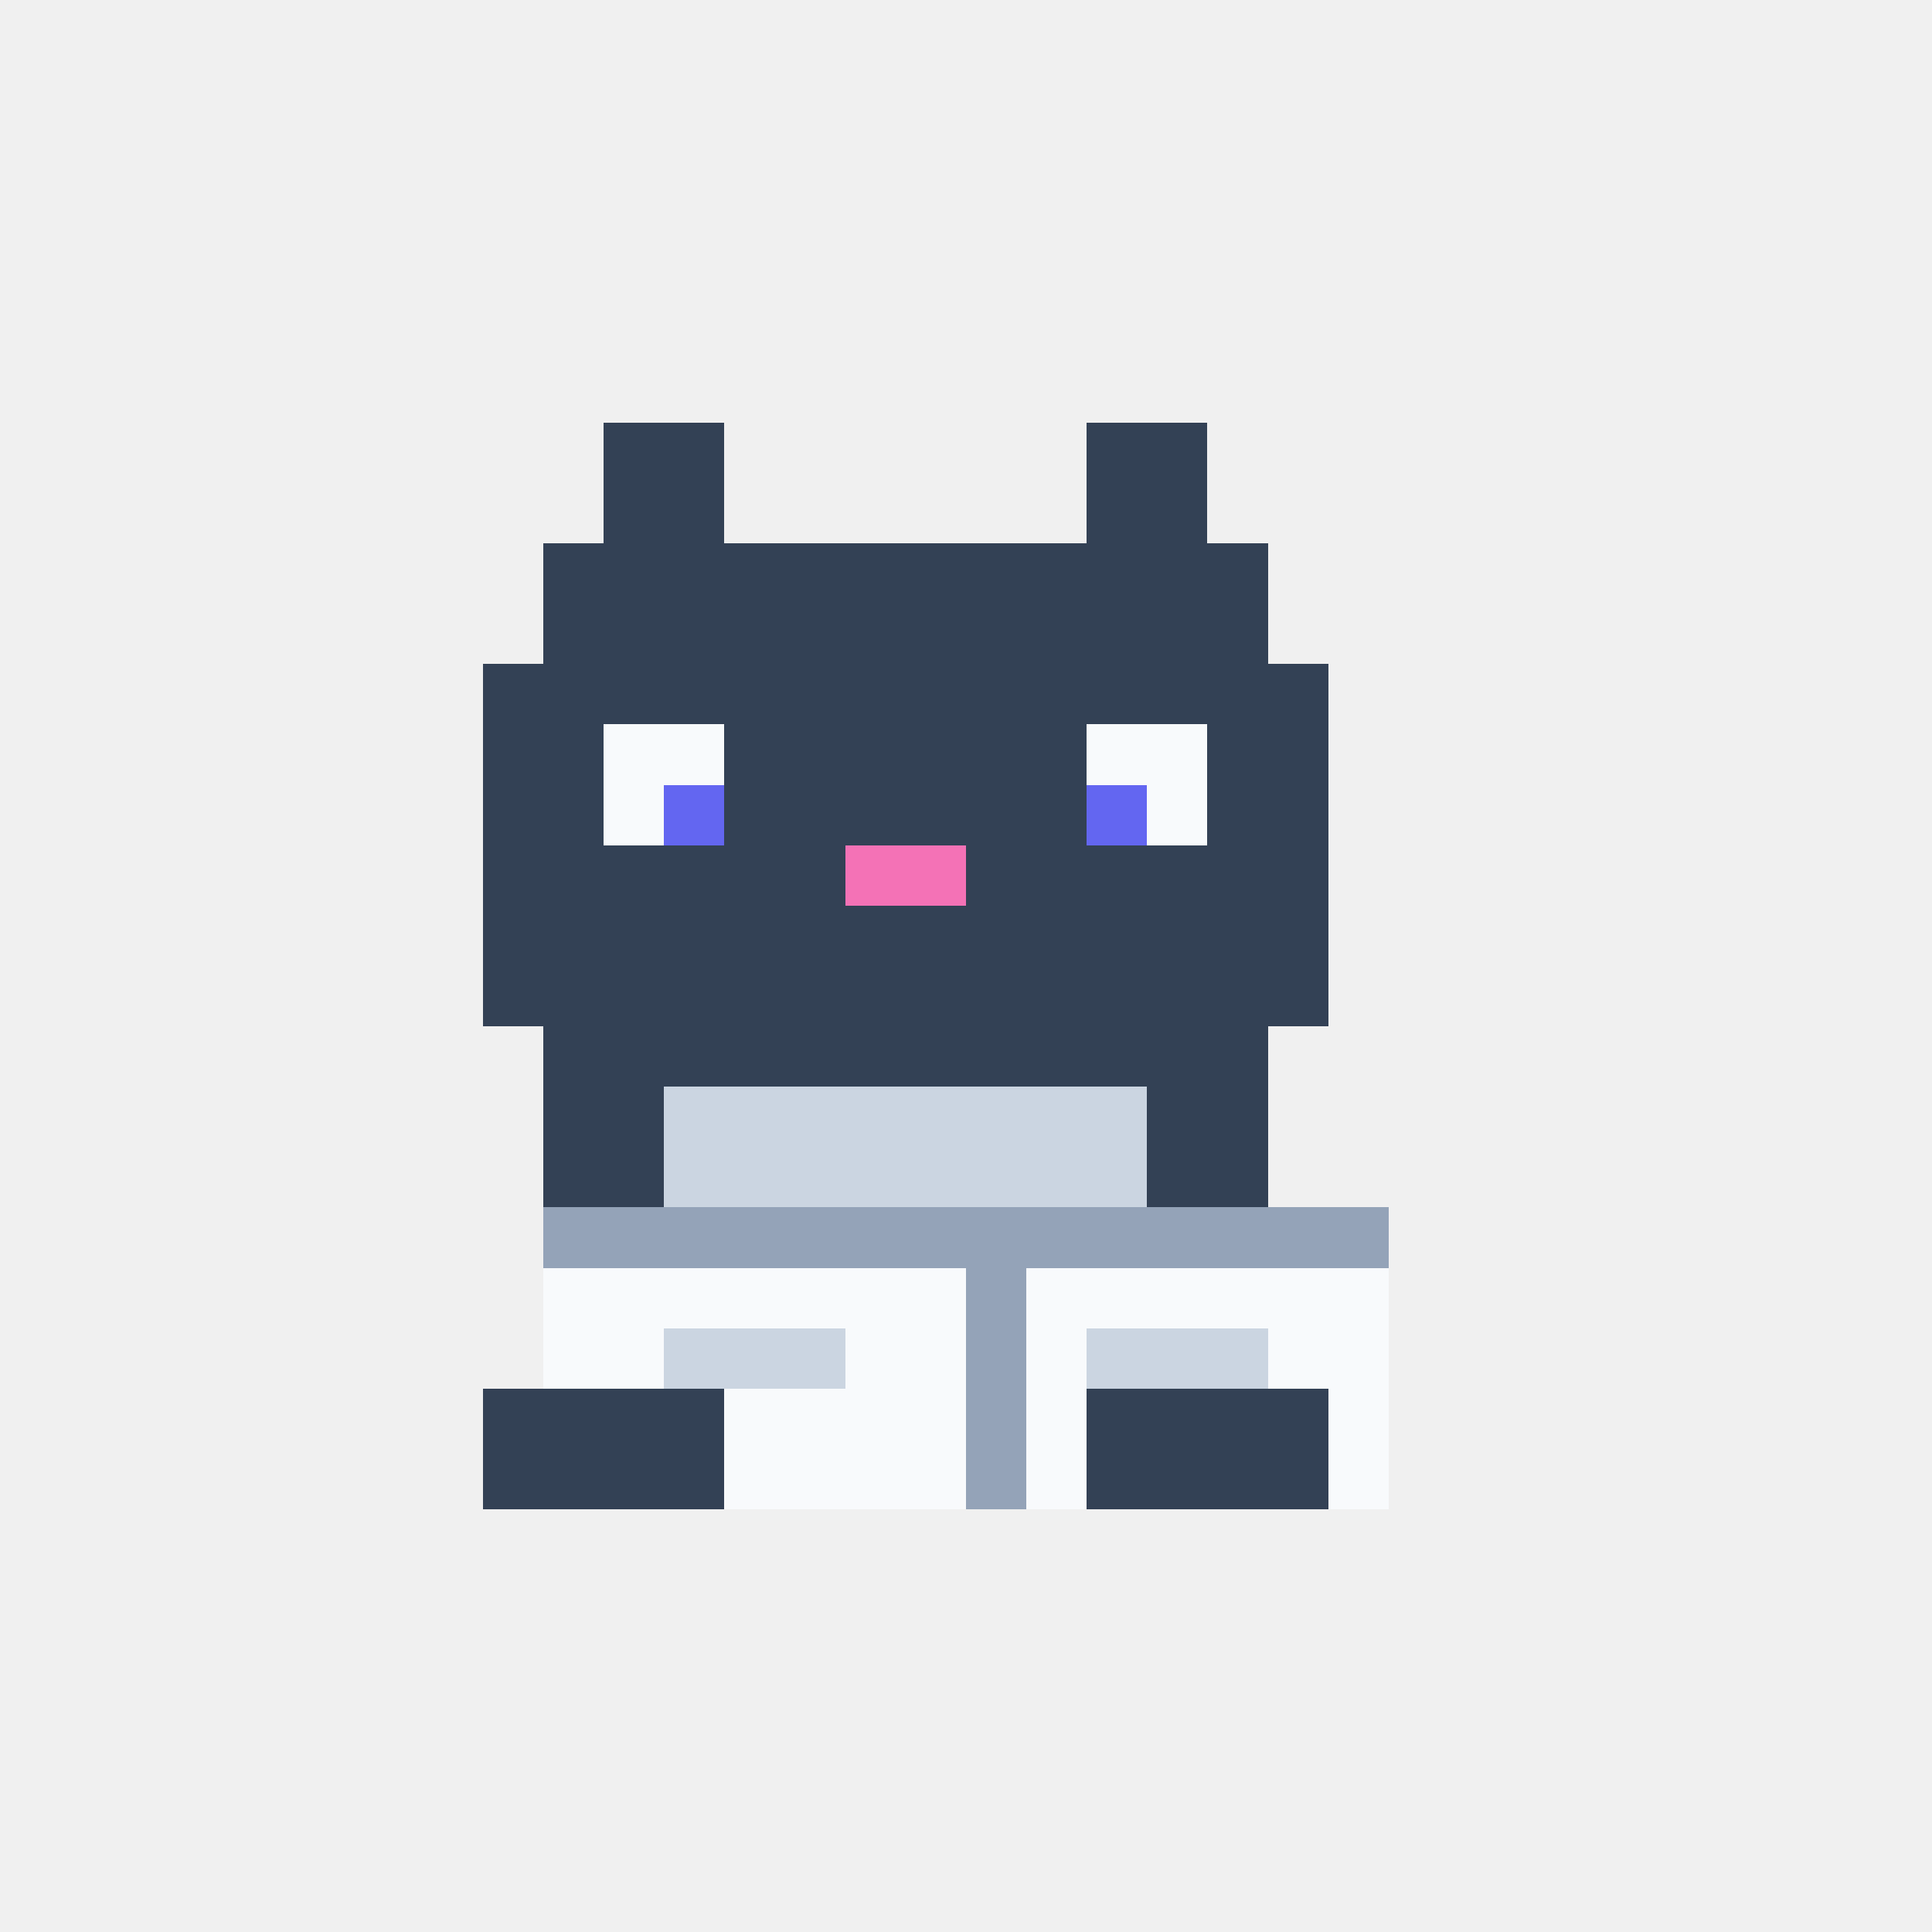
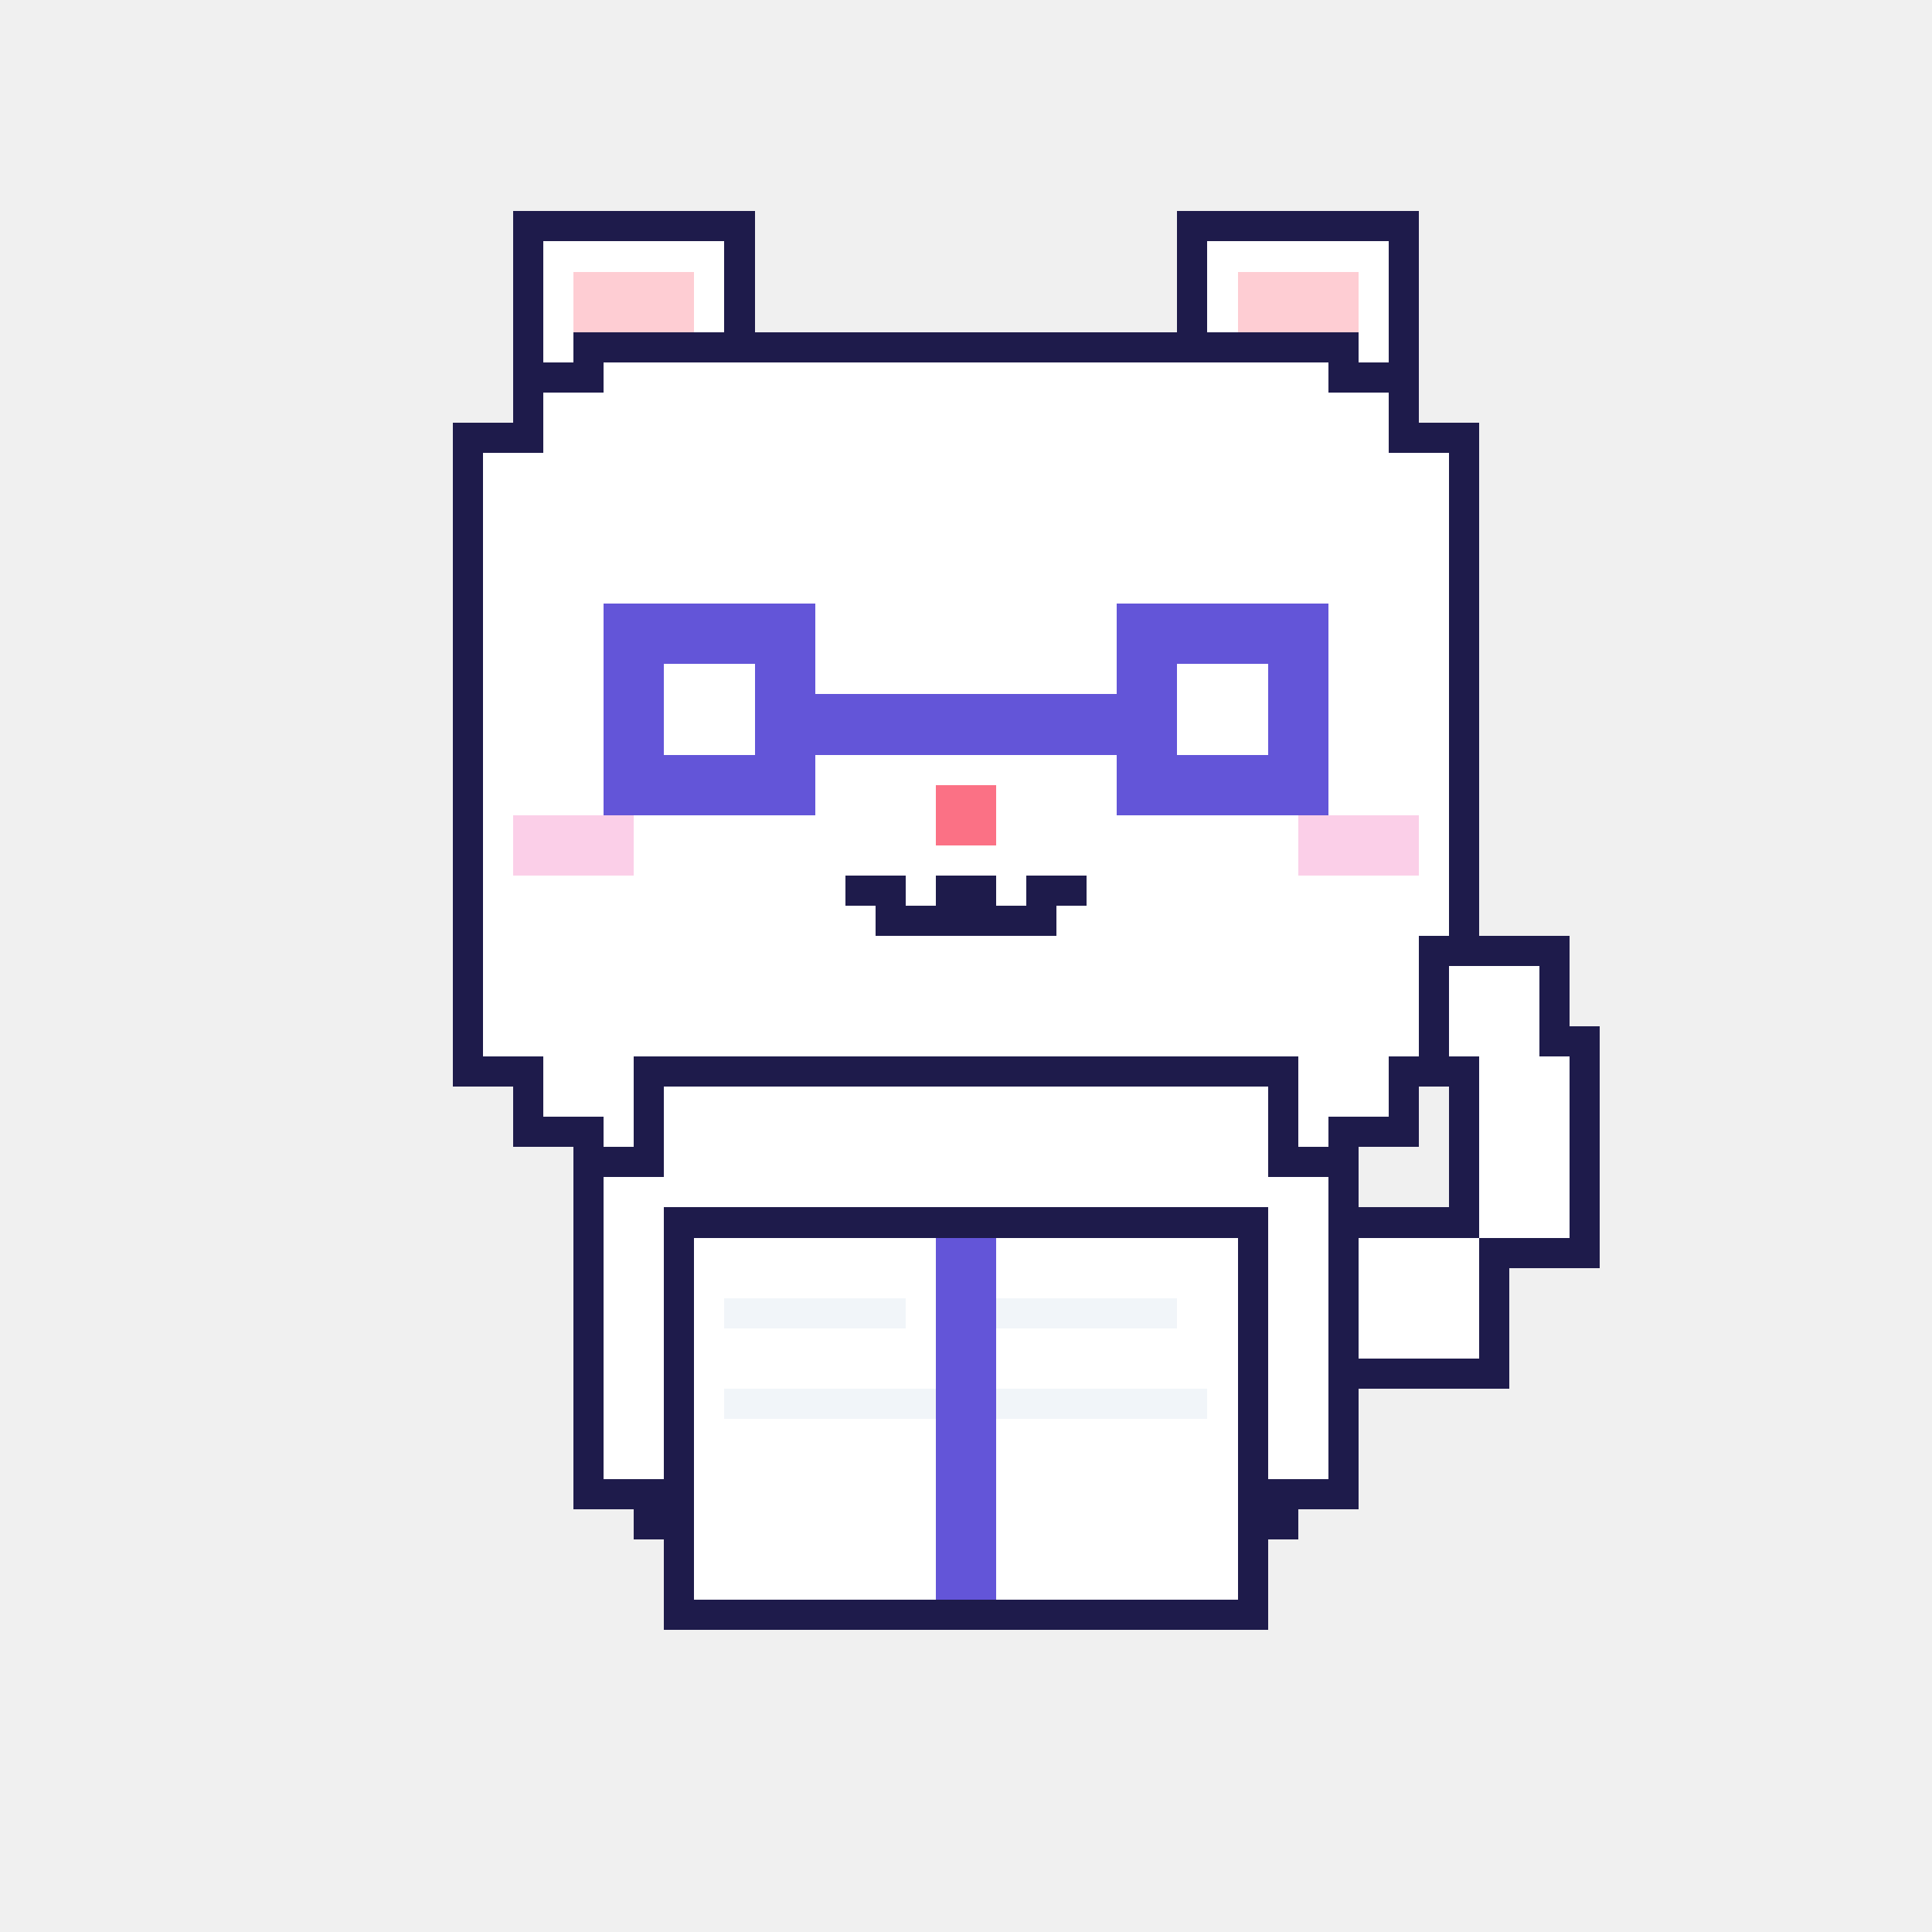
- <svg xmlns="http://www.w3.org/2000/svg" viewBox="0 0 32 32" shape-rendering="crispEdges">
-   <rect x="10" y="7" width="2" height="2" fill="#334155" />
-   <rect x="18" y="7" width="2" height="2" fill="#334155" />
-   <rect x="9" y="9" width="12" height="2" fill="#334155" />
-   <rect x="8" y="11" width="14" height="6" fill="#334155" />
-   <rect x="10" y="12" width="2" height="2" fill="#F8FAFC" />
-   <rect x="18" y="12" width="2" height="2" fill="#F8FAFC" />
-   <rect x="11" y="13" width="1" height="1" fill="#6366F1" />
-   <rect x="18" y="13" width="1" height="1" fill="#6366F1" />
-   <rect x="14" y="14" width="2" height="1" fill="#F472B6" />
-   <rect x="9" y="17" width="12" height="6" fill="#334155" />
-   <rect x="11" y="18" width="8" height="4" fill="#CBD5E1" />
-   <rect x="9" y="20" width="14" height="5" fill="#F8FAFC" />
-   <rect x="9" y="20" width="14" height="1" fill="#94A3B8" />
-   <rect x="16" y="20" width="1" height="5" fill="#94A3B8" />
-   <rect x="11" y="22" width="3" height="1" fill="#CBD5E1" />
-   <rect x="18" y="22" width="3" height="1" fill="#CBD5E1" />
-   <rect x="8" y="23" width="4" height="2" fill="#334155" />
-   <rect x="18" y="23" width="4" height="2" fill="#334155" />
+ <svg xmlns="http://www.w3.org/2000/svg" viewBox="0 0 64 64" width="64" height="64" shape-rendering="crispEdges">
+   <rect width="64" height="64" fill="none" />
+   <rect x="17" y="7" width="8" height="1" fill="#1e1b4b" />
+   <rect x="39" y="7" width="8" height="1" fill="#1e1b4b" />
+   <rect x="17" y="8" width="1" height="1" fill="#1e1b4b" />
+   <rect x="18" y="8" width="6" height="1" fill="#ffffff" />
+   <rect x="24" y="8" width="1" height="1" fill="#1e1b4b" />
+   <rect x="39" y="8" width="1" height="1" fill="#1e1b4b" />
+   <rect x="40" y="8" width="6" height="1" fill="#ffffff" />
+   <rect x="46" y="8" width="1" height="1" fill="#1e1b4b" />
+   <rect x="17" y="9" width="1" height="1" fill="#1e1b4b" />
+   <rect x="18" y="9" width="1" height="1" fill="#ffffff" />
+   <rect x="19" y="9" width="4" height="1" fill="#fecdd3" />
+   <rect x="23" y="9" width="1" height="1" fill="#ffffff" />
+   <rect x="24" y="9" width="1" height="1" fill="#1e1b4b" />
+   <rect x="39" y="9" width="1" height="1" fill="#1e1b4b" />
+   <rect x="40" y="9" width="1" height="1" fill="#ffffff" />
+   <rect x="41" y="9" width="4" height="1" fill="#fecdd3" />
+   <rect x="45" y="9" width="1" height="1" fill="#ffffff" />
+   <rect x="46" y="9" width="1" height="1" fill="#1e1b4b" />
+   <rect x="17" y="10" width="1" height="1" fill="#1e1b4b" />
+   <rect x="18" y="10" width="1" height="1" fill="#ffffff" />
+   <rect x="19" y="10" width="4" height="1" fill="#fecdd3" />
+   <rect x="23" y="10" width="1" height="1" fill="#ffffff" />
+   <rect x="24" y="10" width="1" height="1" fill="#1e1b4b" />
+   <rect x="39" y="10" width="1" height="1" fill="#1e1b4b" />
+   <rect x="40" y="10" width="1" height="1" fill="#ffffff" />
+   <rect x="41" y="10" width="4" height="1" fill="#fecdd3" />
+   <rect x="45" y="10" width="1" height="1" fill="#ffffff" />
+   <rect x="46" y="10" width="1" height="1" fill="#1e1b4b" />
+   <rect x="17" y="11" width="1" height="1" fill="#1e1b4b" />
+   <rect x="18" y="11" width="1" height="1" fill="#ffffff" />
+   <rect x="19" y="11" width="26" height="1" fill="#1e1b4b" />
+   <rect x="45" y="11" width="1" height="1" fill="#ffffff" />
+   <rect x="46" y="11" width="1" height="1" fill="#1e1b4b" />
+   <rect x="17" y="12" width="3" height="1" fill="#1e1b4b" />
+   <rect x="20" y="12" width="24" height="1" fill="#ffffff" />
+   <rect x="44" y="12" width="3" height="1" fill="#1e1b4b" />
+   <rect x="17" y="13" width="1" height="1" fill="#1e1b4b" />
+   <rect x="18" y="13" width="28" height="1" fill="#ffffff" />
+   <rect x="46" y="13" width="1" height="1" fill="#1e1b4b" />
+   <rect x="15" y="14" width="3" height="1" fill="#1e1b4b" />
+   <rect x="18" y="14" width="28" height="1" fill="#ffffff" />
+   <rect x="46" y="14" width="3" height="1" fill="#1e1b4b" />
+   <rect x="15" y="15" width="1" height="1" fill="#1e1b4b" />
+   <rect x="16" y="15" width="32" height="1" fill="#ffffff" />
+   <rect x="48" y="15" width="1" height="1" fill="#1e1b4b" />
+   <rect x="15" y="16" width="1" height="1" fill="#1e1b4b" />
+   <rect x="16" y="16" width="32" height="1" fill="#ffffff" />
+   <rect x="48" y="16" width="1" height="1" fill="#1e1b4b" />
+   <rect x="15" y="17" width="1" height="1" fill="#1e1b4b" />
+   <rect x="16" y="17" width="32" height="1" fill="#ffffff" />
+   <rect x="48" y="17" width="1" height="1" fill="#1e1b4b" />
+   <rect x="15" y="18" width="1" height="1" fill="#1e1b4b" />
+   <rect x="16" y="18" width="32" height="1" fill="#ffffff" />
+   <rect x="48" y="18" width="1" height="1" fill="#1e1b4b" />
+   <rect x="15" y="19" width="1" height="1" fill="#1e1b4b" />
+   <rect x="16" y="19" width="32" height="1" fill="#ffffff" />
+   <rect x="48" y="19" width="1" height="1" fill="#1e1b4b" />
+   <rect x="15" y="20" width="1" height="1" fill="#1e1b4b" />
+   <rect x="16" y="20" width="4" height="1" fill="#ffffff" />
+   <rect x="20" y="20" width="7" height="1" fill="#6355d8" />
+   <rect x="27" y="20" width="10" height="1" fill="#ffffff" />
+   <rect x="37" y="20" width="7" height="1" fill="#6355d8" />
+   <rect x="44" y="20" width="4" height="1" fill="#ffffff" />
+   <rect x="48" y="20" width="1" height="1" fill="#1e1b4b" />
+   <rect x="15" y="21" width="1" height="1" fill="#1e1b4b" />
+   <rect x="16" y="21" width="4" height="1" fill="#ffffff" />
+   <rect x="20" y="21" width="7" height="1" fill="#6355d8" />
+   <rect x="27" y="21" width="10" height="1" fill="#ffffff" />
+   <rect x="37" y="21" width="7" height="1" fill="#6355d8" />
+   <rect x="44" y="21" width="4" height="1" fill="#ffffff" />
+   <rect x="48" y="21" width="1" height="1" fill="#1e1b4b" />
+   <rect x="15" y="22" width="1" height="1" fill="#1e1b4b" />
+   <rect x="16" y="22" width="4" height="1" fill="#ffffff" />
+   <rect x="20" y="22" width="2" height="1" fill="#6355d8" />
+   <rect x="22" y="22" width="3" height="1" fill="#ffffff" />
+   <rect x="25" y="22" width="2" height="1" fill="#6355d8" />
+   <rect x="27" y="22" width="10" height="1" fill="#ffffff" />
+   <rect x="37" y="22" width="2" height="1" fill="#6355d8" />
+   <rect x="39" y="22" width="3" height="1" fill="#ffffff" />
+   <rect x="42" y="22" width="2" height="1" fill="#6355d8" />
+   <rect x="44" y="22" width="4" height="1" fill="#ffffff" />
+   <rect x="48" y="22" width="1" height="1" fill="#1e1b4b" />
+   <rect x="15" y="23" width="1" height="1" fill="#1e1b4b" />
+   <rect x="16" y="23" width="4" height="1" fill="#ffffff" />
+   <rect x="20" y="23" width="2" height="1" fill="#6355d8" />
+   <rect x="22" y="23" width="3" height="1" fill="#ffffff" />
+   <rect x="25" y="23" width="14" height="1" fill="#6355d8" />
+   <rect x="39" y="23" width="3" height="1" fill="#ffffff" />
+   <rect x="42" y="23" width="2" height="1" fill="#6355d8" />
+   <rect x="44" y="23" width="4" height="1" fill="#ffffff" />
+   <rect x="48" y="23" width="1" height="1" fill="#1e1b4b" />
+   <rect x="15" y="24" width="1" height="1" fill="#1e1b4b" />
+   <rect x="16" y="24" width="4" height="1" fill="#ffffff" />
+   <rect x="20" y="24" width="2" height="1" fill="#6355d8" />
+   <rect x="22" y="24" width="3" height="1" fill="#ffffff" />
+   <rect x="25" y="24" width="14" height="1" fill="#6355d8" />
+   <rect x="39" y="24" width="3" height="1" fill="#ffffff" />
+   <rect x="42" y="24" width="2" height="1" fill="#6355d8" />
+   <rect x="44" y="24" width="4" height="1" fill="#ffffff" />
+   <rect x="48" y="24" width="1" height="1" fill="#1e1b4b" />
+   <rect x="15" y="25" width="1" height="1" fill="#1e1b4b" />
+   <rect x="16" y="25" width="4" height="1" fill="#ffffff" />
+   <rect x="20" y="25" width="7" height="1" fill="#6355d8" />
+   <rect x="27" y="25" width="10" height="1" fill="#ffffff" />
+   <rect x="37" y="25" width="7" height="1" fill="#6355d8" />
+   <rect x="44" y="25" width="4" height="1" fill="#ffffff" />
+   <rect x="48" y="25" width="1" height="1" fill="#1e1b4b" />
+   <rect x="15" y="26" width="1" height="1" fill="#1e1b4b" />
+   <rect x="16" y="26" width="4" height="1" fill="#ffffff" />
+   <rect x="20" y="26" width="7" height="1" fill="#6355d8" />
+   <rect x="27" y="26" width="4" height="1" fill="#ffffff" />
+   <rect x="31" y="26" width="2" height="1" fill="#fb7185" />
+   <rect x="33" y="26" width="4" height="1" fill="#ffffff" />
+   <rect x="37" y="26" width="7" height="1" fill="#6355d8" />
+   <rect x="44" y="26" width="4" height="1" fill="#ffffff" />
+   <rect x="48" y="26" width="1" height="1" fill="#1e1b4b" />
+   <rect x="15" y="27" width="1" height="1" fill="#1e1b4b" />
+   <rect x="16" y="27" width="1" height="1" fill="#ffffff" />
+   <rect x="17" y="27" width="4" height="1" fill="#fbcfe8" />
+   <rect x="21" y="27" width="10" height="1" fill="#ffffff" />
+   <rect x="31" y="27" width="2" height="1" fill="#fb7185" />
+   <rect x="33" y="27" width="10" height="1" fill="#ffffff" />
+   <rect x="43" y="27" width="4" height="1" fill="#fbcfe8" />
+   <rect x="47" y="27" width="1" height="1" fill="#ffffff" />
+   <rect x="48" y="27" width="1" height="1" fill="#1e1b4b" />
+   <rect x="15" y="28" width="1" height="1" fill="#1e1b4b" />
+   <rect x="16" y="28" width="1" height="1" fill="#ffffff" />
+   <rect x="17" y="28" width="4" height="1" fill="#fbcfe8" />
+   <rect x="21" y="28" width="22" height="1" fill="#ffffff" />
+   <rect x="43" y="28" width="4" height="1" fill="#fbcfe8" />
+   <rect x="47" y="28" width="1" height="1" fill="#ffffff" />
+   <rect x="48" y="28" width="1" height="1" fill="#1e1b4b" />
+   <rect x="15" y="29" width="1" height="1" fill="#1e1b4b" />
+   <rect x="16" y="29" width="12" height="1" fill="#ffffff" />
+   <rect x="28" y="29" width="2" height="1" fill="#1e1b4b" />
+   <rect x="30" y="29" width="1" height="1" fill="#ffffff" />
+   <rect x="31" y="29" width="2" height="1" fill="#1e1b4b" />
+   <rect x="33" y="29" width="1" height="1" fill="#ffffff" />
+   <rect x="34" y="29" width="2" height="1" fill="#1e1b4b" />
+   <rect x="36" y="29" width="12" height="1" fill="#ffffff" />
+   <rect x="48" y="29" width="1" height="1" fill="#1e1b4b" />
+   <rect x="15" y="30" width="1" height="1" fill="#1e1b4b" />
+   <rect x="16" y="30" width="13" height="1" fill="#ffffff" />
+   <rect x="29" y="30" width="6" height="1" fill="#1e1b4b" />
+   <rect x="35" y="30" width="13" height="1" fill="#ffffff" />
+   <rect x="48" y="30" width="1" height="1" fill="#1e1b4b" />
+   <rect x="15" y="31" width="1" height="1" fill="#1e1b4b" />
+   <rect x="16" y="31" width="31" height="1" fill="#ffffff" />
+   <rect x="47" y="31" width="5" height="1" fill="#1e1b4b" />
+   <rect x="15" y="32" width="1" height="1" fill="#1e1b4b" />
+   <rect x="16" y="32" width="31" height="1" fill="#ffffff" />
+   <rect x="47" y="32" width="1" height="1" fill="#1e1b4b" />
+   <rect x="48" y="32" width="3" height="1" fill="#ffffff" />
+   <rect x="51" y="32" width="1" height="1" fill="#1e1b4b" />
+   <rect x="15" y="33" width="1" height="1" fill="#1e1b4b" />
+   <rect x="16" y="33" width="31" height="1" fill="#ffffff" />
+   <rect x="47" y="33" width="1" height="1" fill="#1e1b4b" />
+   <rect x="48" y="33" width="3" height="1" fill="#ffffff" />
+   <rect x="51" y="33" width="1" height="1" fill="#1e1b4b" />
+   <rect x="15" y="34" width="1" height="1" fill="#1e1b4b" />
+   <rect x="16" y="34" width="31" height="1" fill="#ffffff" />
+   <rect x="47" y="34" width="1" height="1" fill="#1e1b4b" />
+   <rect x="48" y="34" width="3" height="1" fill="#ffffff" />
+   <rect x="51" y="34" width="2" height="1" fill="#1e1b4b" />
+   <rect x="15" y="35" width="3" height="1" fill="#1e1b4b" />
+   <rect x="18" y="35" width="3" height="1" fill="#ffffff" />
+   <rect x="21" y="35" width="22" height="1" fill="#1e1b4b" />
+   <rect x="43" y="35" width="3" height="1" fill="#ffffff" />
+   <rect x="46" y="35" width="3" height="1" fill="#1e1b4b" />
+   <rect x="49" y="35" width="3" height="1" fill="#ffffff" />
+   <rect x="52" y="35" width="1" height="1" fill="#1e1b4b" />
+   <rect x="17" y="36" width="1" height="1" fill="#1e1b4b" />
+   <rect x="18" y="36" width="3" height="1" fill="#ffffff" />
+   <rect x="21" y="36" width="1" height="1" fill="#1e1b4b" />
+   <rect x="22" y="36" width="20" height="1" fill="#ffffff" />
+   <rect x="42" y="36" width="1" height="1" fill="#1e1b4b" />
+   <rect x="43" y="36" width="3" height="1" fill="#ffffff" />
+   <rect x="46" y="36" width="1" height="1" fill="#1e1b4b" />
+   <rect x="48" y="36" width="1" height="1" fill="#1e1b4b" />
+   <rect x="49" y="36" width="3" height="1" fill="#ffffff" />
+   <rect x="52" y="36" width="1" height="1" fill="#1e1b4b" />
+   <rect x="17" y="37" width="3" height="1" fill="#1e1b4b" />
+   <rect x="20" y="37" width="1" height="1" fill="#ffffff" />
+   <rect x="21" y="37" width="1" height="1" fill="#1e1b4b" />
+   <rect x="22" y="37" width="20" height="1" fill="#ffffff" />
+   <rect x="42" y="37" width="1" height="1" fill="#1e1b4b" />
+   <rect x="43" y="37" width="1" height="1" fill="#ffffff" />
+   <rect x="44" y="37" width="3" height="1" fill="#1e1b4b" />
+   <rect x="48" y="37" width="1" height="1" fill="#1e1b4b" />
+   <rect x="49" y="37" width="3" height="1" fill="#ffffff" />
+   <rect x="52" y="37" width="1" height="1" fill="#1e1b4b" />
+   <rect x="19" y="38" width="3" height="1" fill="#1e1b4b" />
+   <rect x="22" y="38" width="20" height="1" fill="#ffffff" />
+   <rect x="42" y="38" width="3" height="1" fill="#1e1b4b" />
+   <rect x="48" y="38" width="1" height="1" fill="#1e1b4b" />
+   <rect x="49" y="38" width="3" height="1" fill="#ffffff" />
+   <rect x="52" y="38" width="1" height="1" fill="#1e1b4b" />
+   <rect x="19" y="39" width="1" height="1" fill="#1e1b4b" />
+   <rect x="20" y="39" width="24" height="1" fill="#ffffff" />
+   <rect x="44" y="39" width="1" height="1" fill="#1e1b4b" />
+   <rect x="48" y="39" width="1" height="1" fill="#1e1b4b" />
+   <rect x="49" y="39" width="3" height="1" fill="#ffffff" />
+   <rect x="52" y="39" width="1" height="1" fill="#1e1b4b" />
+   <rect x="19" y="40" width="1" height="1" fill="#1e1b4b" />
+   <rect x="20" y="40" width="2" height="1" fill="#ffffff" />
+   <rect x="22" y="40" width="20" height="1" fill="#1e1b4b" />
+   <rect x="42" y="40" width="2" height="1" fill="#ffffff" />
+   <rect x="44" y="40" width="5" height="1" fill="#1e1b4b" />
+   <rect x="49" y="40" width="3" height="1" fill="#ffffff" />
+   <rect x="52" y="40" width="1" height="1" fill="#1e1b4b" />
+   <rect x="19" y="41" width="1" height="1" fill="#1e1b4b" />
+   <rect x="20" y="41" width="2" height="1" fill="#ffffff" />
+   <rect x="22" y="41" width="1" height="1" fill="#1e1b4b" />
+   <rect x="23" y="41" width="8" height="1" fill="#ffffff" />
+   <rect x="31" y="41" width="2" height="1" fill="#6355d8" />
+   <rect x="33" y="41" width="8" height="1" fill="#ffffff" />
+   <rect x="41" y="41" width="1" height="1" fill="#1e1b4b" />
+   <rect x="42" y="41" width="2" height="1" fill="#ffffff" />
+   <rect x="44" y="41" width="1" height="1" fill="#1e1b4b" />
+   <rect x="45" y="41" width="4" height="1" fill="#ffffff" />
+   <rect x="49" y="41" width="4" height="1" fill="#1e1b4b" />
+   <rect x="19" y="42" width="1" height="1" fill="#1e1b4b" />
+   <rect x="20" y="42" width="2" height="1" fill="#ffffff" />
+   <rect x="22" y="42" width="1" height="1" fill="#1e1b4b" />
+   <rect x="23" y="42" width="8" height="1" fill="#ffffff" />
+   <rect x="31" y="42" width="2" height="1" fill="#6355d8" />
+   <rect x="33" y="42" width="8" height="1" fill="#ffffff" />
+   <rect x="41" y="42" width="1" height="1" fill="#1e1b4b" />
+   <rect x="42" y="42" width="2" height="1" fill="#ffffff" />
+   <rect x="44" y="42" width="1" height="1" fill="#1e1b4b" />
+   <rect x="45" y="42" width="4" height="1" fill="#ffffff" />
+   <rect x="49" y="42" width="1" height="1" fill="#1e1b4b" />
+   <rect x="19" y="43" width="1" height="1" fill="#1e1b4b" />
+   <rect x="20" y="43" width="2" height="1" fill="#ffffff" />
+   <rect x="22" y="43" width="1" height="1" fill="#1e1b4b" />
+   <rect x="23" y="43" width="1" height="1" fill="#ffffff" />
+   <rect x="24" y="43" width="6" height="1" fill="#f1f5f9" />
+   <rect x="30" y="43" width="1" height="1" fill="#ffffff" />
+   <rect x="31" y="43" width="2" height="1" fill="#6355d8" />
+   <rect x="33" y="43" width="6" height="1" fill="#f1f5f9" />
+   <rect x="39" y="43" width="2" height="1" fill="#ffffff" />
+   <rect x="41" y="43" width="1" height="1" fill="#1e1b4b" />
+   <rect x="42" y="43" width="2" height="1" fill="#ffffff" />
+   <rect x="44" y="43" width="1" height="1" fill="#1e1b4b" />
+   <rect x="45" y="43" width="4" height="1" fill="#ffffff" />
+   <rect x="49" y="43" width="1" height="1" fill="#1e1b4b" />
+   <rect x="19" y="44" width="1" height="1" fill="#1e1b4b" />
+   <rect x="20" y="44" width="2" height="1" fill="#ffffff" />
+   <rect x="22" y="44" width="1" height="1" fill="#1e1b4b" />
+   <rect x="23" y="44" width="8" height="1" fill="#ffffff" />
+   <rect x="31" y="44" width="2" height="1" fill="#6355d8" />
+   <rect x="33" y="44" width="8" height="1" fill="#ffffff" />
+   <rect x="41" y="44" width="1" height="1" fill="#1e1b4b" />
+   <rect x="42" y="44" width="2" height="1" fill="#ffffff" />
+   <rect x="44" y="44" width="1" height="1" fill="#1e1b4b" />
+   <rect x="45" y="44" width="4" height="1" fill="#ffffff" />
+   <rect x="49" y="44" width="1" height="1" fill="#1e1b4b" />
+   <rect x="19" y="45" width="1" height="1" fill="#1e1b4b" />
+   <rect x="20" y="45" width="2" height="1" fill="#ffffff" />
+   <rect x="22" y="45" width="1" height="1" fill="#1e1b4b" />
+   <rect x="23" y="45" width="8" height="1" fill="#ffffff" />
+   <rect x="31" y="45" width="2" height="1" fill="#6355d8" />
+   <rect x="33" y="45" width="8" height="1" fill="#ffffff" />
+   <rect x="41" y="45" width="1" height="1" fill="#1e1b4b" />
+   <rect x="42" y="45" width="2" height="1" fill="#ffffff" />
+   <rect x="44" y="45" width="6" height="1" fill="#1e1b4b" />
+   <rect x="19" y="46" width="1" height="1" fill="#1e1b4b" />
+   <rect x="20" y="46" width="2" height="1" fill="#ffffff" />
+   <rect x="22" y="46" width="1" height="1" fill="#1e1b4b" />
+   <rect x="23" y="46" width="1" height="1" fill="#ffffff" />
+   <rect x="24" y="46" width="7" height="1" fill="#f1f5f9" />
+   <rect x="31" y="46" width="2" height="1" fill="#6355d8" />
+   <rect x="33" y="46" width="7" height="1" fill="#f1f5f9" />
+   <rect x="40" y="46" width="1" height="1" fill="#ffffff" />
+   <rect x="41" y="46" width="1" height="1" fill="#1e1b4b" />
+   <rect x="42" y="46" width="2" height="1" fill="#ffffff" />
+   <rect x="44" y="46" width="1" height="1" fill="#1e1b4b" />
+   <rect x="19" y="47" width="1" height="1" fill="#1e1b4b" />
+   <rect x="20" y="47" width="2" height="1" fill="#ffffff" />
+   <rect x="22" y="47" width="1" height="1" fill="#1e1b4b" />
+   <rect x="23" y="47" width="8" height="1" fill="#ffffff" />
+   <rect x="31" y="47" width="2" height="1" fill="#6355d8" />
+   <rect x="33" y="47" width="8" height="1" fill="#ffffff" />
+   <rect x="41" y="47" width="1" height="1" fill="#1e1b4b" />
+   <rect x="42" y="47" width="2" height="1" fill="#ffffff" />
+   <rect x="44" y="47" width="1" height="1" fill="#1e1b4b" />
+   <rect x="19" y="48" width="1" height="1" fill="#1e1b4b" />
+   <rect x="20" y="48" width="2" height="1" fill="#ffffff" />
+   <rect x="22" y="48" width="1" height="1" fill="#1e1b4b" />
+   <rect x="23" y="48" width="8" height="1" fill="#ffffff" />
+   <rect x="31" y="48" width="2" height="1" fill="#6355d8" />
+   <rect x="33" y="48" width="8" height="1" fill="#ffffff" />
+   <rect x="41" y="48" width="1" height="1" fill="#1e1b4b" />
+   <rect x="42" y="48" width="2" height="1" fill="#ffffff" />
+   <rect x="44" y="48" width="1" height="1" fill="#1e1b4b" />
+   <rect x="19" y="49" width="4" height="1" fill="#1e1b4b" />
+   <rect x="23" y="49" width="8" height="1" fill="#ffffff" />
+   <rect x="31" y="49" width="2" height="1" fill="#6355d8" />
+   <rect x="33" y="49" width="8" height="1" fill="#ffffff" />
+   <rect x="41" y="49" width="4" height="1" fill="#1e1b4b" />
+   <rect x="21" y="50" width="2" height="1" fill="#1e1b4b" />
+   <rect x="23" y="50" width="8" height="1" fill="#ffffff" />
+   <rect x="31" y="50" width="2" height="1" fill="#6355d8" />
+   <rect x="33" y="50" width="8" height="1" fill="#ffffff" />
+   <rect x="41" y="50" width="2" height="1" fill="#1e1b4b" />
+   <rect x="22" y="51" width="1" height="1" fill="#1e1b4b" />
+   <rect x="23" y="51" width="8" height="1" fill="#ffffff" />
+   <rect x="31" y="51" width="2" height="1" fill="#6355d8" />
+   <rect x="33" y="51" width="8" height="1" fill="#ffffff" />
+   <rect x="41" y="51" width="1" height="1" fill="#1e1b4b" />
+   <rect x="22" y="52" width="1" height="1" fill="#1e1b4b" />
+   <rect x="23" y="52" width="8" height="1" fill="#ffffff" />
+   <rect x="31" y="52" width="2" height="1" fill="#6355d8" />
+   <rect x="33" y="52" width="8" height="1" fill="#ffffff" />
+   <rect x="41" y="52" width="1" height="1" fill="#1e1b4b" />
+   <rect x="22" y="53" width="20" height="1" fill="#1e1b4b" />
</svg>
